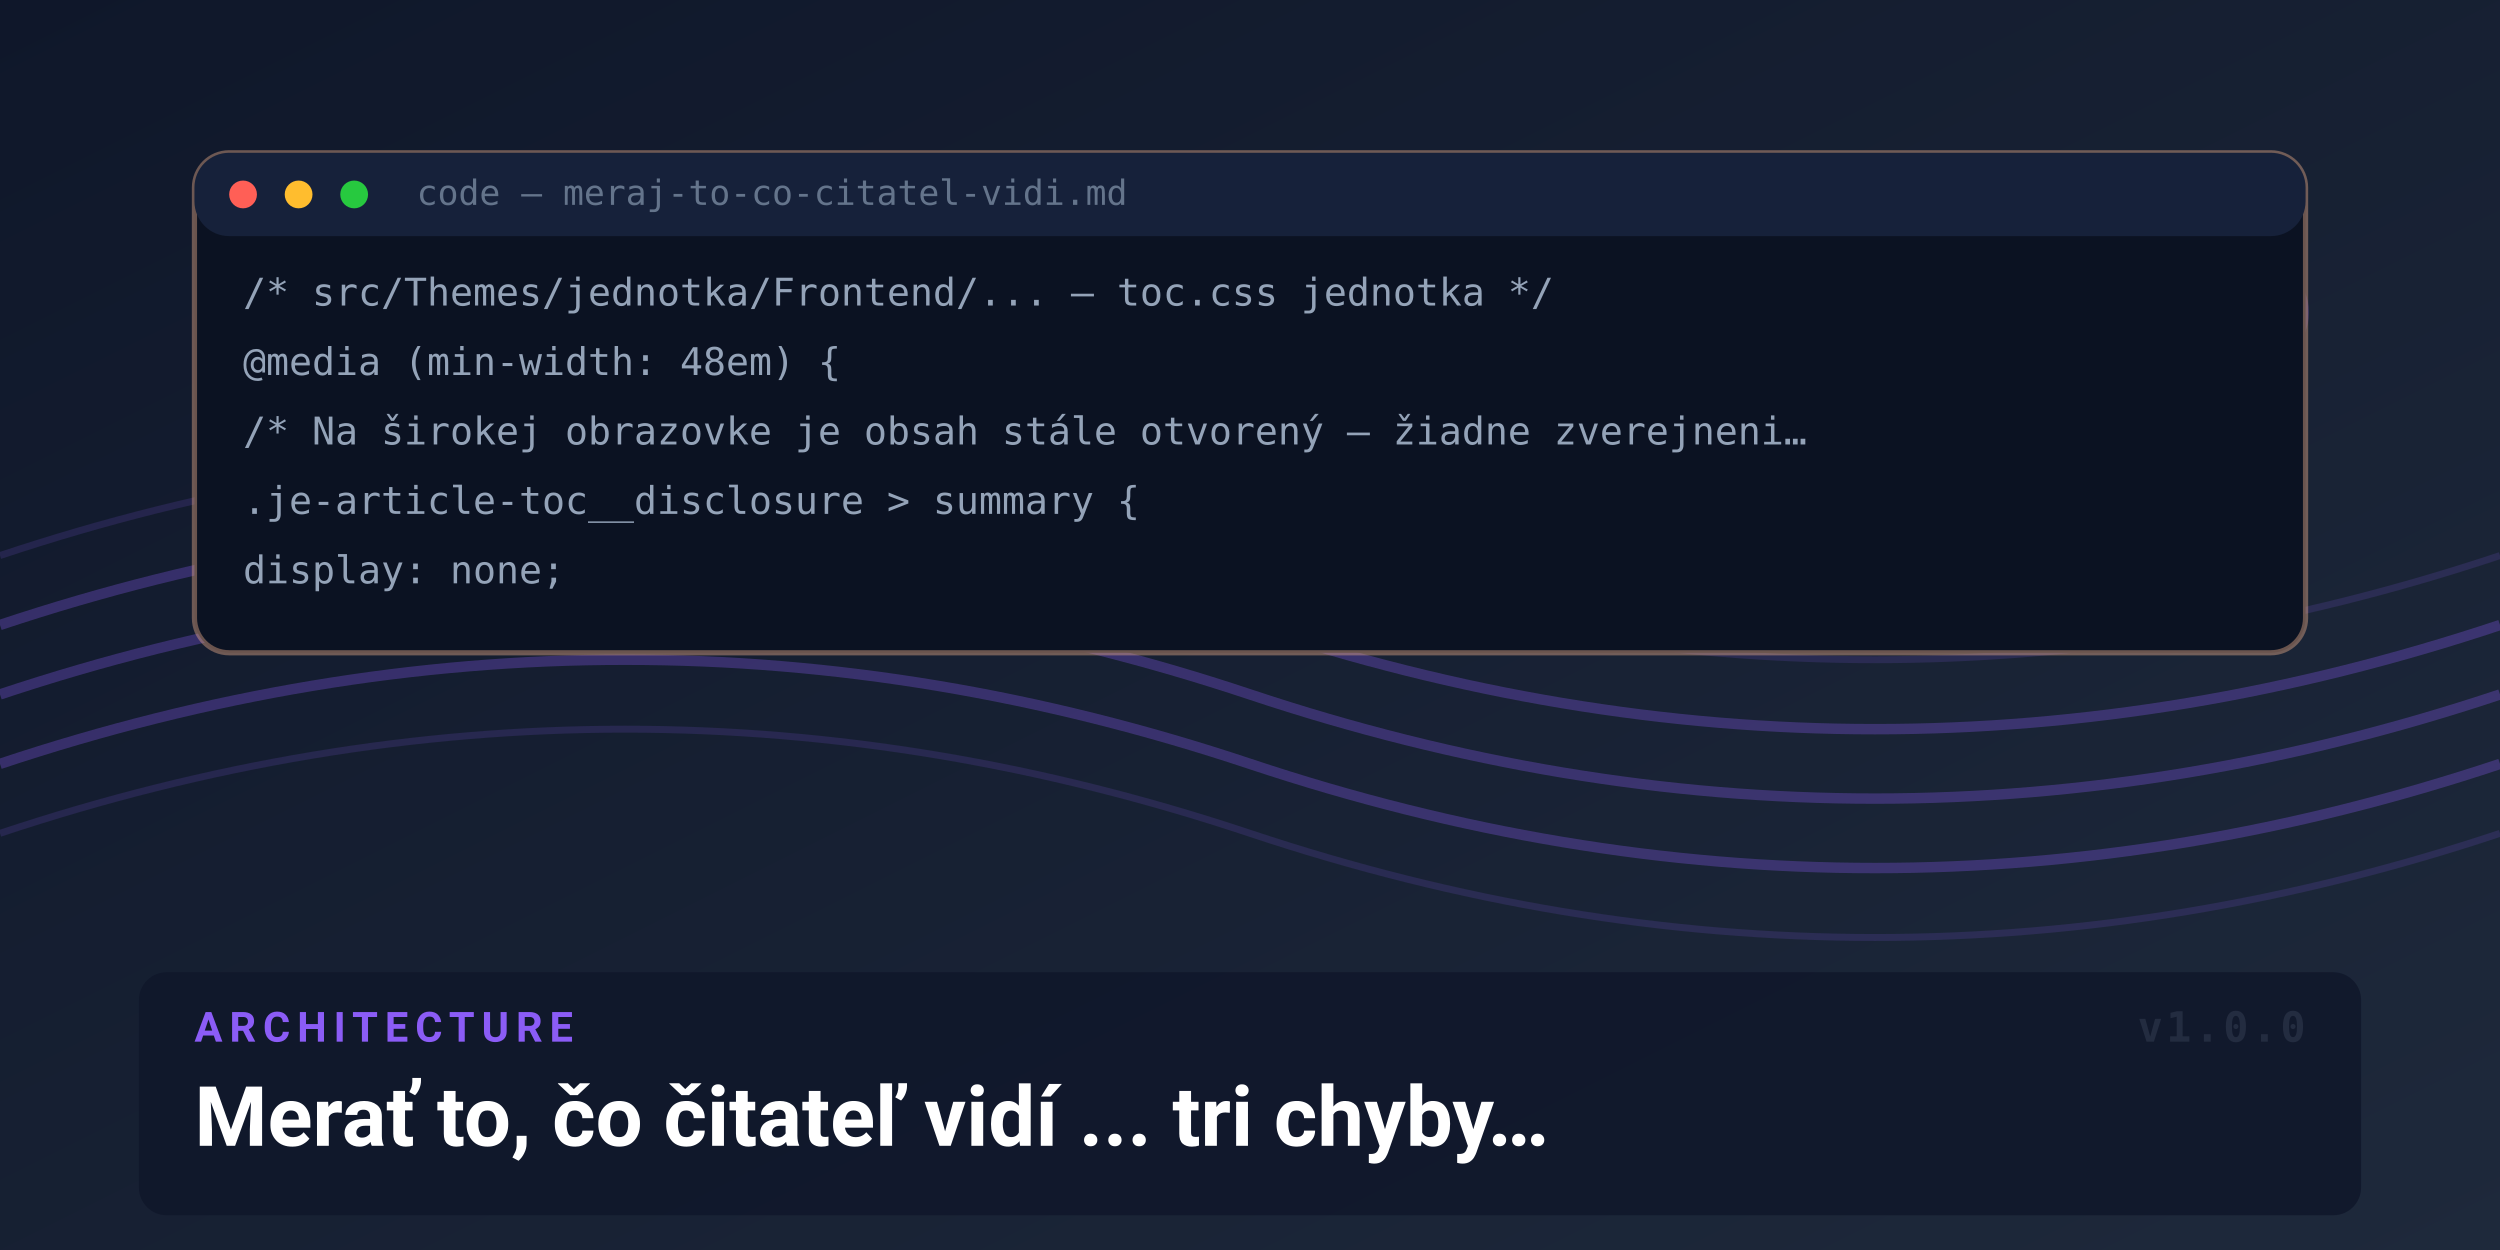
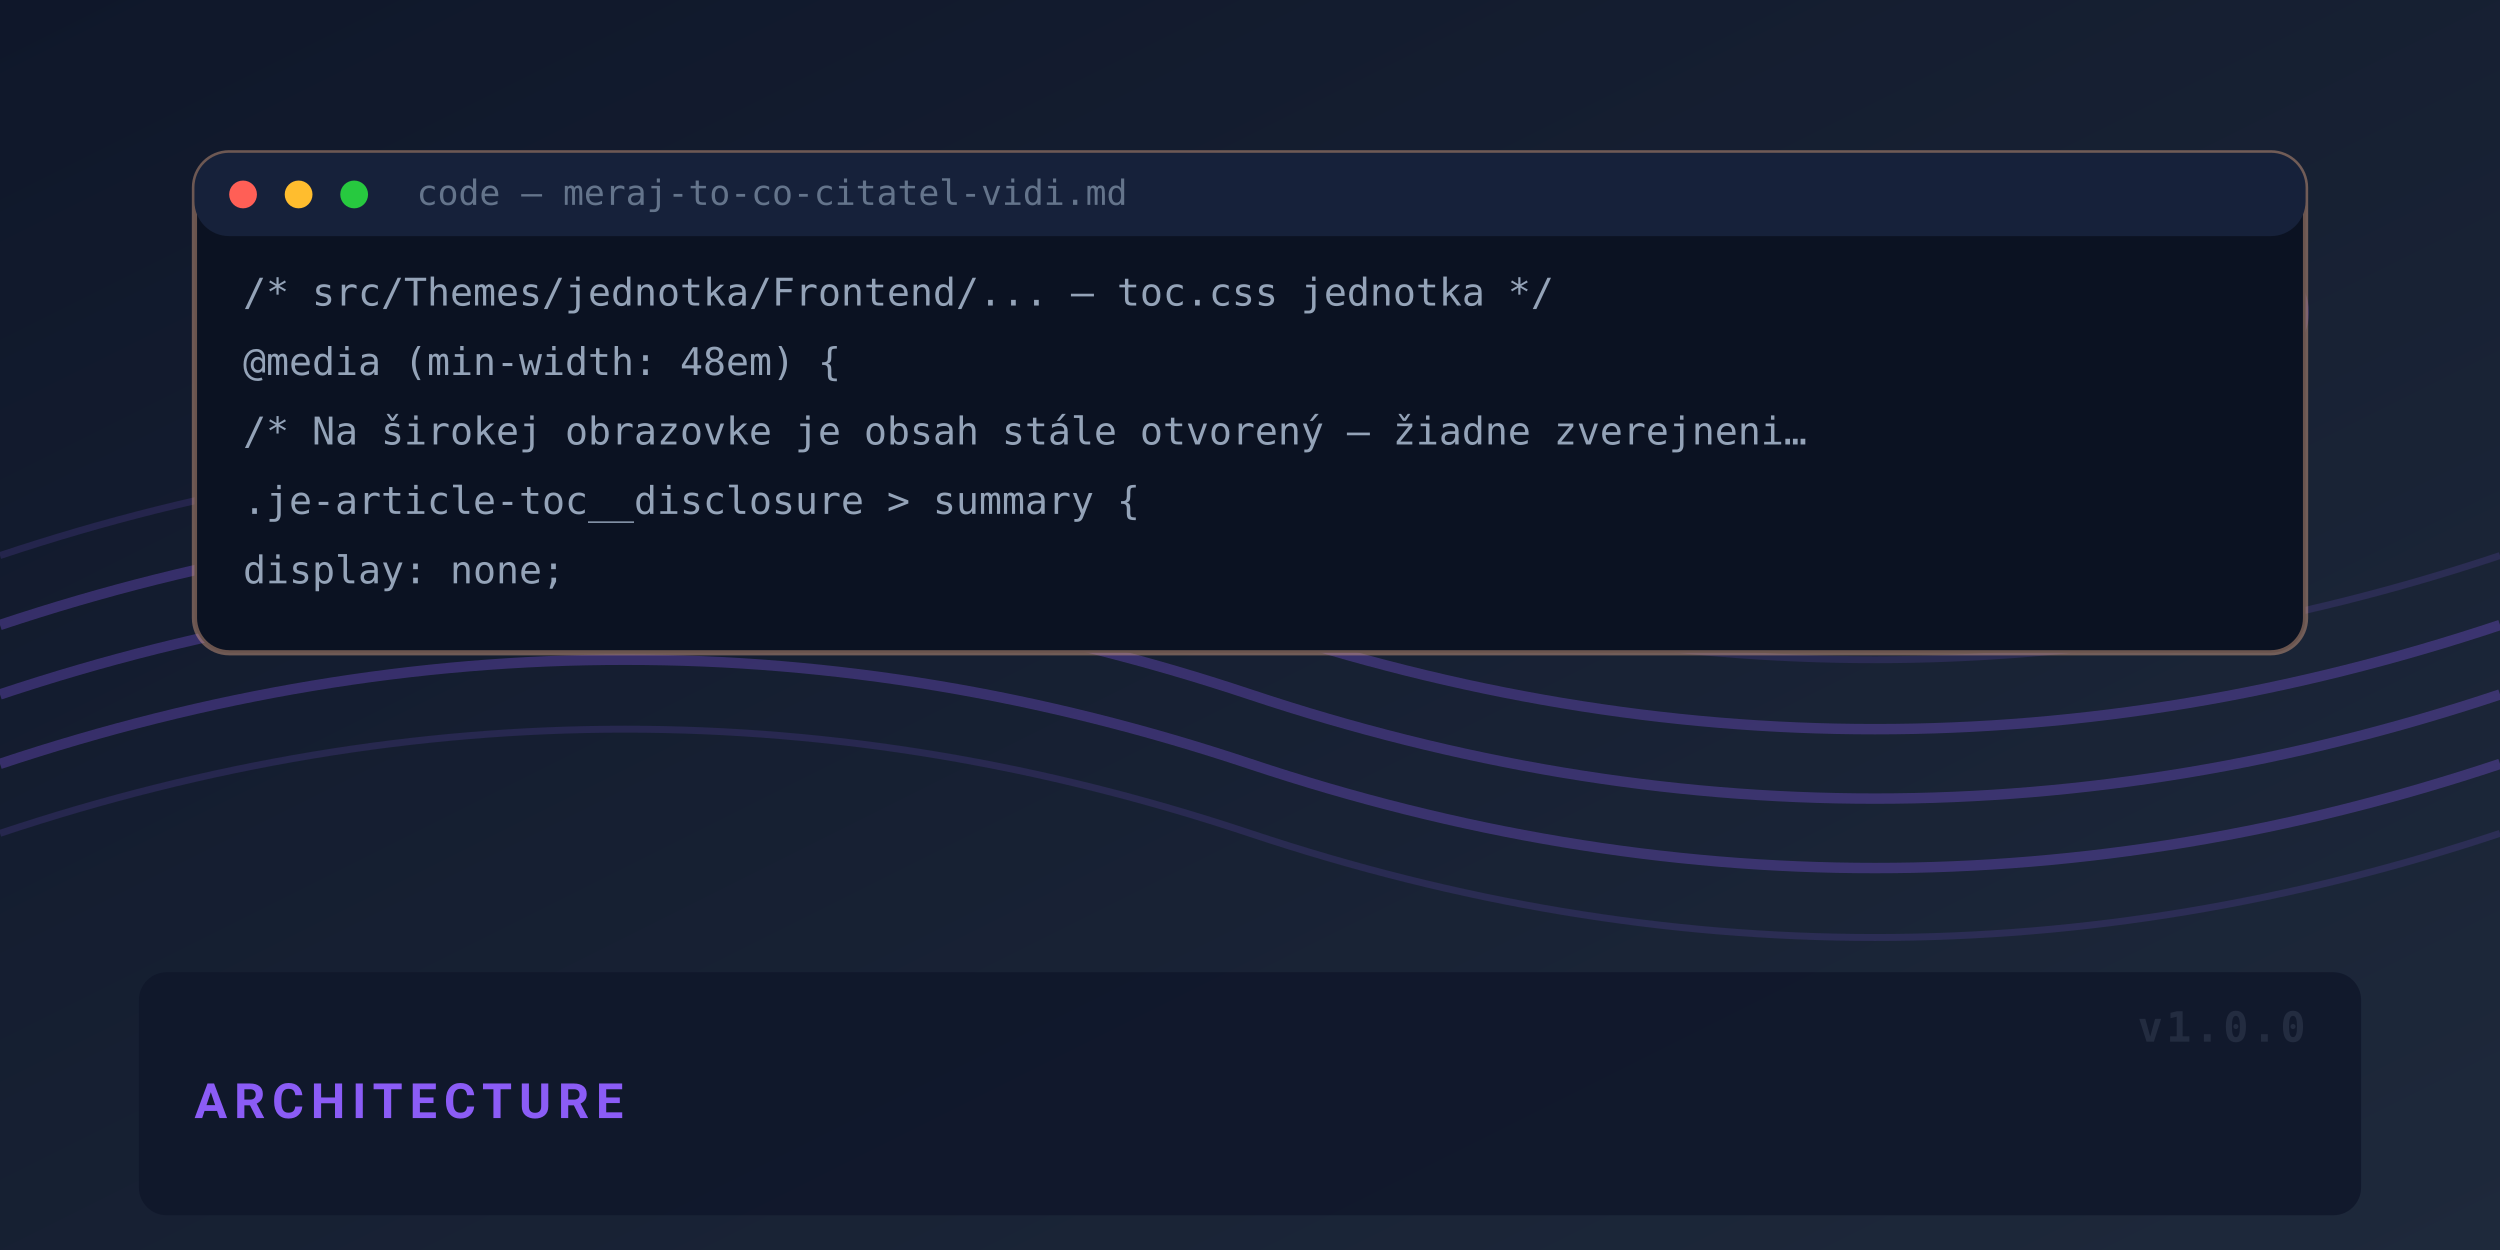
<svg xmlns="http://www.w3.org/2000/svg" viewBox="0 0 720 360" width="720" height="360">
  <defs>
    <linearGradient id="bg" x1="0%" y1="0%" x2="100%" y2="100%">
      <stop offset="0%" style="stop-color:#0f172a" />
      <stop offset="100%" style="stop-color:#1e293b" />
    </linearGradient>
  </defs>
  <rect width="720" height="360" fill="url(#bg)" />
  <g opacity="0.3" stroke="#8b5cf6" stroke-width="3" fill="none">
    <path d="M0,180 Q180,120 360,180 T720,180" />
    <path d="M0,200 Q180,140 360,200 T720,200" />
    <path d="M0,220 Q180,160 360,220 T720,220" />
  </g>
  <g opacity="0.15" stroke="#8b5cf6" stroke-width="2" fill="none">
    <path d="M0,160 Q180,100 360,160 T720,160" />
    <path d="M0,240 Q180,180 360,240 T720,240" />
  </g>
  <g fill="#8b5cf6" opacity="0.2">
    <circle cx="100" cy="100" r="30" />
    <circle cx="300" cy="80" r="20" />
    <circle cx="500" cy="120" r="25" />
    <circle cx="650" cy="90" r="15" />
  </g>
  <g>
    <rect x="56" y="44" width="608" height="144" rx="10" fill="#0b1222" stroke="#DEA584" stroke-opacity="0.45" stroke-width="1.5" />
    <rect x="56" y="44" width="608" height="24" rx="10" fill="#16213a" />
    <circle cx="70" cy="56" r="4" fill="#ff5f56" />
    <circle cx="86" cy="56" r="4" fill="#ffbd2e" />
    <circle cx="102" cy="56" r="4" fill="#27c93f" />
    <text x="120" y="59" font-family="monospace" font-size="10" fill="#64748b">code — meraj-to-co-citatel-vidi.md</text>
    <text x="70" y="88" font-family="monospace" font-size="11" fill="#94a3b8">/* src/Themes/jednotka/Frontend/... — toc.css jednotka */</text>
    <text x="70" y="108" font-family="monospace" font-size="11" fill="#94a3b8">@media (min-width: 48em) {</text>
    <text x="70" y="128" font-family="monospace" font-size="11" fill="#94a3b8">/* Na širokej obrazovke je obsah stále otvorený — žiadne zverejneni…</text>
    <text x="70" y="148" font-family="monospace" font-size="11" fill="#94a3b8">.je-article-toc__disclosure &gt; summary {</text>
    <text x="70" y="168" font-family="monospace" font-size="11" fill="#94a3b8">display: none;</text>
  </g>
  <text x="664" y="300" text-anchor="end" font-family="monospace" font-size="12" font-weight="bold" letter-spacing="1" fill="#94a3b8" opacity="0.85">v1.0.0</text>
  <rect x="40" y="280" width="640" height="70" rx="8" fill="#0f172a" fill-opacity="0.82" />
-   <text x="56" y="300" font-family="Segoe UI, Roboto, sans-serif" font-size="12" font-weight="bold" letter-spacing="2" fill="#8b5cf6">ARCHITECTURE</text>
-   <text x="56" y="330" font-family="Segoe UI, Roboto, sans-serif" font-size="24" font-weight="bold" fill="#ffffff">Merať to, čo čitateľ vidí ... tri chyby…</text>
+   <text x="56" y="322" font-family="Segoe UI, Roboto, sans-serif" font-size="14" font-weight="bold" letter-spacing="2" fill="#8b5cf6">ARCHITECTURE</text>
</svg>
